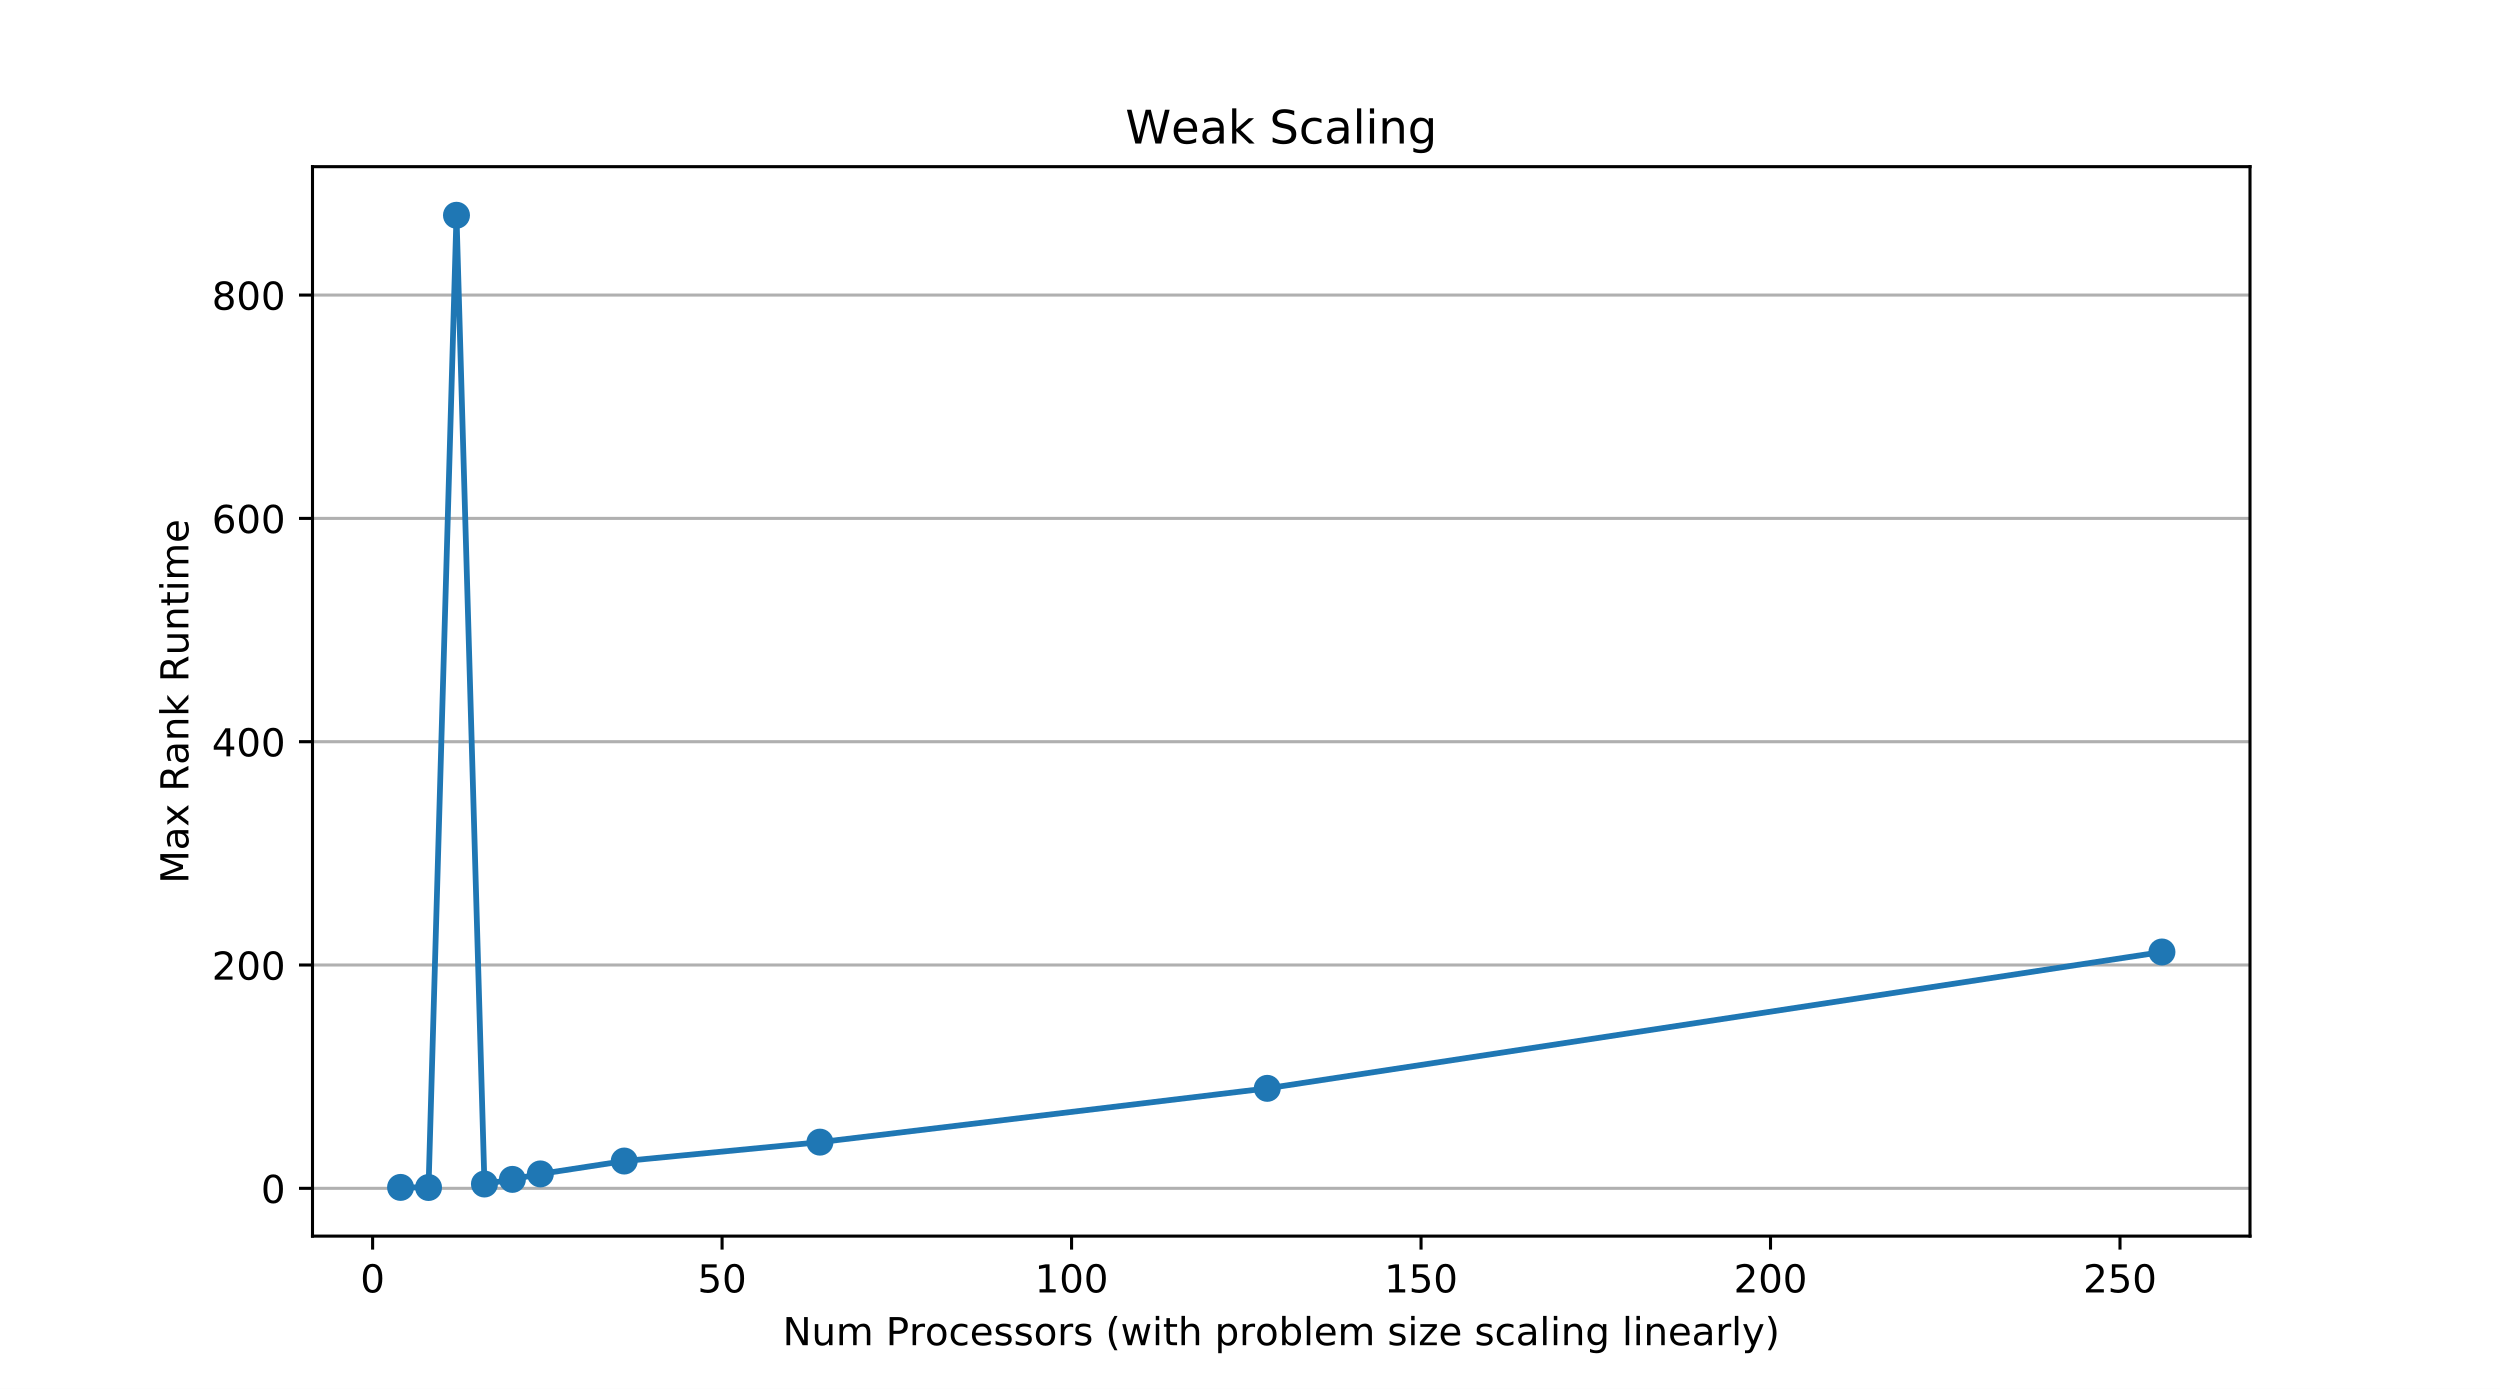
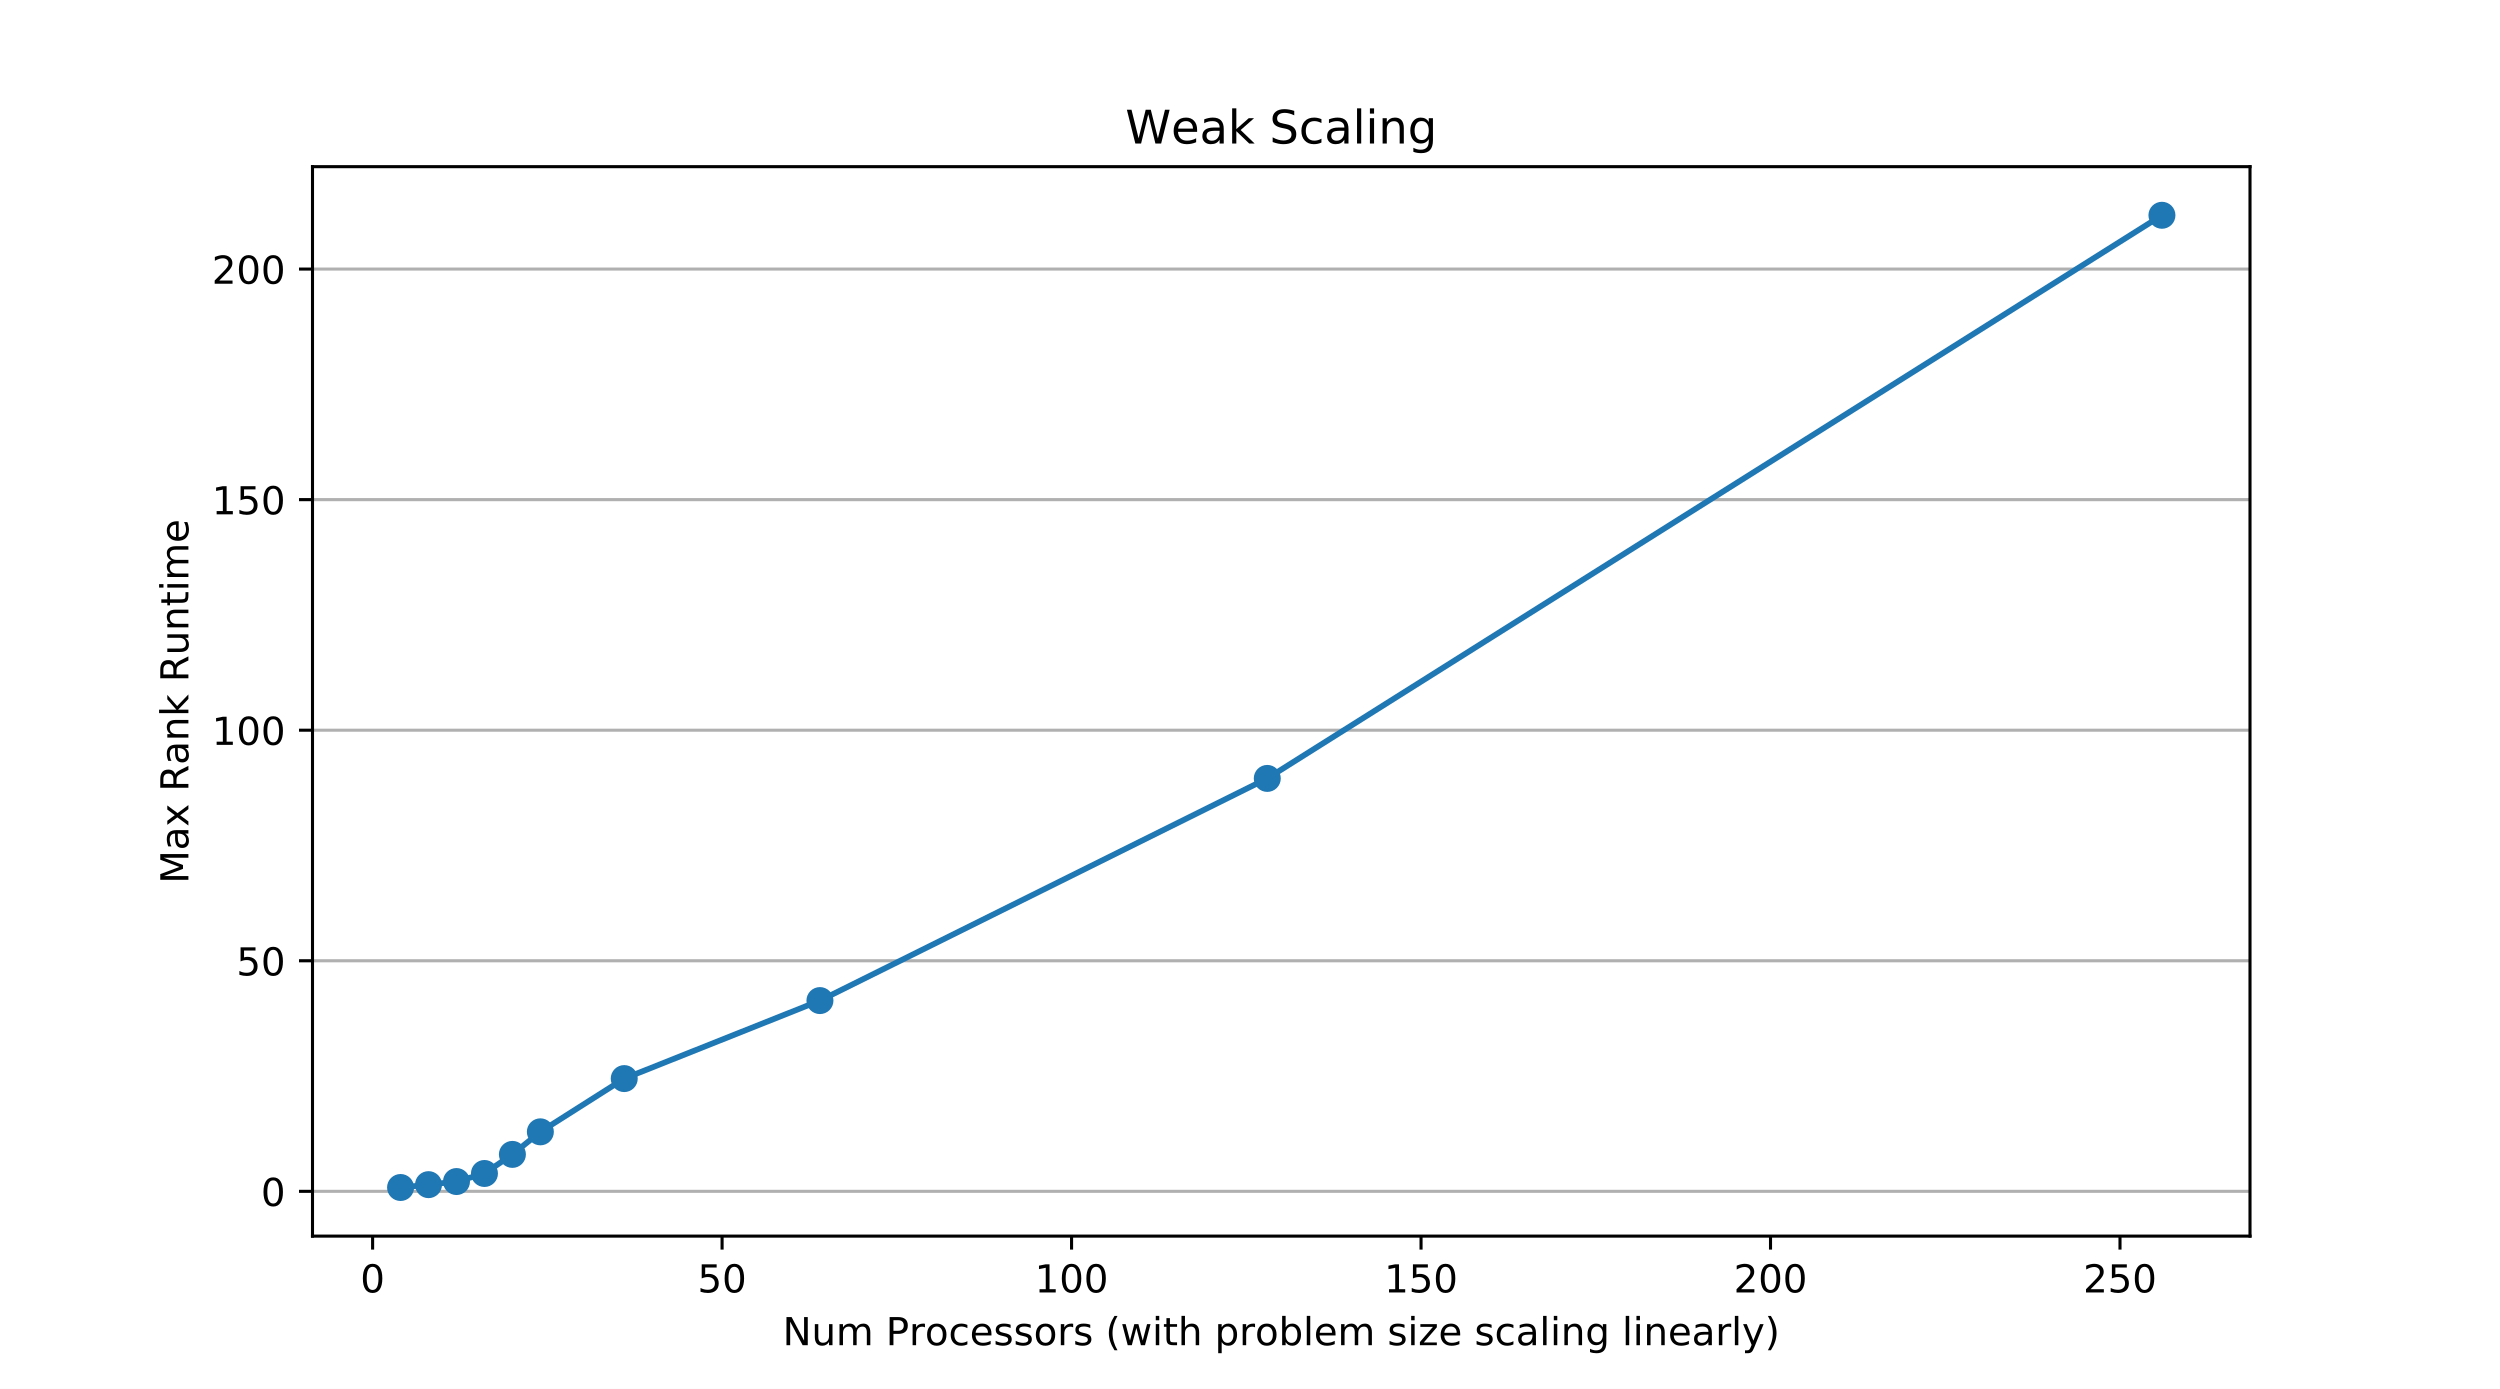
<svg xmlns="http://www.w3.org/2000/svg" xmlns:xlink="http://www.w3.org/1999/xlink" height="360pt" version="1.1" viewBox="0 0 648 360" width="648pt">
  <defs>
    <style type="text/css">
*{stroke-linecap:butt;stroke-linejoin:round;}
  </style>
  </defs>
  <g id="figure_1">
    <g id="patch_1">
      <path d="M 0 360  L 648 360  L 648 0  L 0 0  z " style="fill:#ffffff;" />
    </g>
    <g id="axes_1">
      <g id="patch_2">
        <path d="M 81 320.4  L 583.2 320.4  L 583.2 43.2  L 81 43.2  z " style="fill:#ffffff;" />
      </g>
      <g id="matplotlib.axis_1">
        <g id="xtick_1">
          <g id="line2d_1">
            <defs>
-               <path d="M 0 0  L 0 3.5  " id="m4b944b0d11" style="stroke:#000000;stroke-width:0.8;" />
-             </defs>
-             <g>
-               <use style="stroke:#000000;stroke-width:0.8;" x="96.581" xlink:href="#m4b944b0d11" y="320.4" />
+               <path d="M 0 0  L 0 3.5  " id="maad562411f" style="stroke:#000000;stroke-width:0.8;" />
+             </defs>
+             <g>
+               <use style="stroke:#000000;stroke-width:0.8;" x="96.581" xlink:href="#maad562411f" y="320.4" />
            </g>
          </g>
          <g id="text_1">
            <defs>
              <path d="M 31.781 66.406  Q 24.172 66.406 20.328 58.906  Q 16.5 51.422 16.5 36.375  Q 16.5 21.391 20.328 13.891  Q 24.172 6.391 31.781 6.391  Q 39.453 6.391 43.281 13.891  Q 47.125 21.391 47.125 36.375  Q 47.125 51.422 43.281 58.906  Q 39.453 66.406 31.781 66.406  z M 31.781 74.219  Q 44.047 74.219 50.516 64.516  Q 56.984 54.828 56.984 36.375  Q 56.984 17.969 50.516 8.266  Q 44.047 -1.422 31.781 -1.422  Q 19.531 -1.422 13.062 8.266  Q 6.594 17.969 6.594 36.375  Q 6.594 54.828 13.062 64.516  Q 19.531 74.219 31.781 74.219  z " id="DejaVuSans-30" />
            </defs>
            <g transform="translate(93.39927 334.9984)scale(0.1 -0.1)">
              <use xlink:href="#DejaVuSans-30" />
            </g>
          </g>
        </g>
        <g id="xtick_2">
          <g id="line2d_2">
            <g>
-               <use style="stroke:#000000;stroke-width:0.8;" x="187.165" xlink:href="#m4b944b0d11" y="320.4" />
+               <use style="stroke:#000000;stroke-width:0.8;" x="187.165" xlink:href="#maad562411f" y="320.4" />
            </g>
          </g>
          <g id="text_2">
            <defs>
              <path d="M 10.797 72.906  L 49.516 72.906  L 49.516 64.594  L 19.828 64.594  L 19.828 46.734  Q 21.969 47.469 24.109 47.828  Q 26.266 48.188 28.422 48.188  Q 40.625 48.188 47.75 41.5  Q 54.891 34.812 54.891 23.391  Q 54.891 11.625 47.562 5.094  Q 40.234 -1.422 26.906 -1.422  Q 22.312 -1.422 17.547 -0.641  Q 12.797 0.141 7.719 1.703  L 7.719 11.625  Q 12.109 9.234 16.797 8.062  Q 21.484 6.891 26.703 6.891  Q 35.156 6.891 40.078 11.328  Q 45.016 15.766 45.016 23.391  Q 45.016 31 40.078 35.438  Q 35.156 39.891 26.703 39.891  Q 22.75 39.891 18.812 39.016  Q 14.891 38.141 10.797 36.281  z " id="DejaVuSans-35" />
            </defs>
            <g transform="translate(180.8024 334.9984)scale(0.1 -0.1)">
              <use xlink:href="#DejaVuSans-35" />
              <use x="63.623" xlink:href="#DejaVuSans-30" />
            </g>
          </g>
        </g>
        <g id="xtick_3">
          <g id="line2d_3">
            <g>
-               <use style="stroke:#000000;stroke-width:0.8;" x="277.749" xlink:href="#m4b944b0d11" y="320.4" />
+               <use style="stroke:#000000;stroke-width:0.8;" x="277.749" xlink:href="#maad562411f" y="320.4" />
            </g>
          </g>
          <g id="text_3">
            <defs>
              <path d="M 12.406 8.297  L 28.516 8.297  L 28.516 63.922  L 10.984 60.406  L 10.984 69.391  L 28.422 72.906  L 38.281 72.906  L 38.281 8.297  L 54.391 8.297  L 54.391 0  L 12.406 0  z " id="DejaVuSans-31" />
            </defs>
            <g transform="translate(268.2056 334.9984)scale(0.1 -0.1)">
              <use xlink:href="#DejaVuSans-31" />
              <use x="63.623" xlink:href="#DejaVuSans-30" />
              <use x="127.246" xlink:href="#DejaVuSans-30" />
            </g>
          </g>
        </g>
        <g id="xtick_4">
          <g id="line2d_4">
            <g>
-               <use style="stroke:#000000;stroke-width:0.8;" x="368.334" xlink:href="#m4b944b0d11" y="320.4" />
+               <use style="stroke:#000000;stroke-width:0.8;" x="368.334" xlink:href="#maad562411f" y="320.4" />
            </g>
          </g>
          <g id="text_4">
            <g transform="translate(358.79 334.9984)scale(0.1 -0.1)">
              <use xlink:href="#DejaVuSans-31" />
              <use x="63.623" xlink:href="#DejaVuSans-35" />
              <use x="127.246" xlink:href="#DejaVuSans-30" />
            </g>
          </g>
        </g>
        <g id="xtick_5">
          <g id="line2d_5">
            <g>
-               <use style="stroke:#000000;stroke-width:0.8;" x="458.918" xlink:href="#m4b944b0d11" y="320.4" />
+               <use style="stroke:#000000;stroke-width:0.8;" x="458.918" xlink:href="#maad562411f" y="320.4" />
            </g>
          </g>
          <g id="text_5">
            <defs>
              <path d="M 19.188 8.297  L 53.609 8.297  L 53.609 0  L 7.328 0  L 7.328 8.297  Q 12.938 14.109 22.625 23.891  Q 32.328 33.688 34.812 36.531  Q 39.547 41.844 41.422 45.531  Q 43.312 49.219 43.312 52.781  Q 43.312 58.594 39.234 62.25  Q 35.156 65.922 28.609 65.922  Q 23.969 65.922 18.812 64.312  Q 13.672 62.703 7.812 59.422  L 7.812 69.391  Q 13.766 71.781 18.938 73  Q 24.125 74.219 28.422 74.219  Q 39.75 74.219 46.484 68.547  Q 53.219 62.891 53.219 53.422  Q 53.219 48.922 51.531 44.891  Q 49.859 40.875 45.406 35.406  Q 44.188 33.984 37.641 27.219  Q 31.109 20.453 19.188 8.297  z " id="DejaVuSans-32" />
            </defs>
            <g transform="translate(449.3744 334.9984)scale(0.1 -0.1)">
              <use xlink:href="#DejaVuSans-32" />
              <use x="63.623" xlink:href="#DejaVuSans-30" />
              <use x="127.246" xlink:href="#DejaVuSans-30" />
            </g>
          </g>
        </g>
        <g id="xtick_6">
          <g id="line2d_6">
            <g>
-               <use style="stroke:#000000;stroke-width:0.8;" x="549.503" xlink:href="#m4b944b0d11" y="320.4" />
+               <use style="stroke:#000000;stroke-width:0.8;" x="549.503" xlink:href="#maad562411f" y="320.4" />
            </g>
          </g>
          <g id="text_6">
            <g transform="translate(539.9588 334.9984)scale(0.1 -0.1)">
              <use xlink:href="#DejaVuSans-32" />
              <use x="63.623" xlink:href="#DejaVuSans-35" />
              <use x="127.246" xlink:href="#DejaVuSans-30" />
            </g>
          </g>
        </g>
        <g id="text_7">
          <defs>
            <path d="M 9.812 72.906  L 23.094 72.906  L 55.422 11.922  L 55.422 72.906  L 64.984 72.906  L 64.984 0  L 51.703 0  L 19.391 60.984  L 19.391 0  L 9.812 0  z " id="DejaVuSans-4e" />
            <path d="M 8.5 21.578  L 8.5 54.688  L 17.484 54.688  L 17.484 21.922  Q 17.484 14.156 20.5 10.266  Q 23.531 6.391 29.594 6.391  Q 36.859 6.391 41.078 11.031  Q 45.312 15.672 45.312 23.688  L 45.312 54.688  L 54.297 54.688  L 54.297 0  L 45.312 0  L 45.312 8.406  Q 42.047 3.422 37.719 1  Q 33.406 -1.422 27.688 -1.422  Q 18.266 -1.422 13.375 4.438  Q 8.5 10.297 8.5 21.578  z M 31.109 56  z " id="DejaVuSans-75" />
            <path d="M 52 44.188  Q 55.375 50.25 60.062 53.125  Q 64.75 56 71.094 56  Q 79.641 56 84.281 50.016  Q 88.922 44.047 88.922 33.016  L 88.922 0  L 79.891 0  L 79.891 32.719  Q 79.891 40.578 77.094 44.375  Q 74.312 48.188 68.609 48.188  Q 61.625 48.188 57.562 43.547  Q 53.516 38.922 53.516 30.906  L 53.516 0  L 44.484 0  L 44.484 32.719  Q 44.484 40.625 41.703 44.406  Q 38.922 48.188 33.109 48.188  Q 26.219 48.188 22.156 43.531  Q 18.109 38.875 18.109 30.906  L 18.109 0  L 9.078 0  L 9.078 54.688  L 18.109 54.688  L 18.109 46.188  Q 21.188 51.219 25.484 53.609  Q 29.781 56 35.688 56  Q 41.656 56 45.828 52.969  Q 50 49.953 52 44.188  z " id="DejaVuSans-6d" />
            <path id="DejaVuSans-20" />
            <path d="M 19.672 64.797  L 19.672 37.406  L 32.078 37.406  Q 38.969 37.406 42.719 40.969  Q 46.484 44.531 46.484 51.125  Q 46.484 57.672 42.719 61.234  Q 38.969 64.797 32.078 64.797  z M 9.812 72.906  L 32.078 72.906  Q 44.344 72.906 50.609 67.359  Q 56.891 61.812 56.891 51.125  Q 56.891 40.328 50.609 34.812  Q 44.344 29.297 32.078 29.297  L 19.672 29.297  L 19.672 0  L 9.812 0  z " id="DejaVuSans-50" />
            <path d="M 41.109 46.297  Q 39.594 47.172 37.812 47.578  Q 36.031 48 33.891 48  Q 26.266 48 22.188 43.047  Q 18.109 38.094 18.109 28.812  L 18.109 0  L 9.078 0  L 9.078 54.688  L 18.109 54.688  L 18.109 46.188  Q 20.953 51.172 25.484 53.578  Q 30.031 56 36.531 56  Q 37.453 56 38.578 55.875  Q 39.703 55.766 41.062 55.516  z " id="DejaVuSans-72" />
            <path d="M 30.609 48.391  Q 23.391 48.391 19.188 42.75  Q 14.984 37.109 14.984 27.297  Q 14.984 17.484 19.156 11.844  Q 23.344 6.203 30.609 6.203  Q 37.797 6.203 41.984 11.859  Q 46.188 17.531 46.188 27.297  Q 46.188 37.016 41.984 42.703  Q 37.797 48.391 30.609 48.391  z M 30.609 56  Q 42.328 56 49.016 48.375  Q 55.719 40.766 55.719 27.297  Q 55.719 13.875 49.016 6.219  Q 42.328 -1.422 30.609 -1.422  Q 18.844 -1.422 12.172 6.219  Q 5.516 13.875 5.516 27.297  Q 5.516 40.766 12.172 48.375  Q 18.844 56 30.609 56  z " id="DejaVuSans-6f" />
            <path d="M 48.781 52.594  L 48.781 44.188  Q 44.969 46.297 41.141 47.344  Q 37.312 48.391 33.406 48.391  Q 24.656 48.391 19.812 42.844  Q 14.984 37.312 14.984 27.297  Q 14.984 17.281 19.812 11.734  Q 24.656 6.203 33.406 6.203  Q 37.312 6.203 41.141 7.25  Q 44.969 8.297 48.781 10.406  L 48.781 2.094  Q 45.016 0.344 40.984 -0.531  Q 36.969 -1.422 32.422 -1.422  Q 20.062 -1.422 12.781 6.344  Q 5.516 14.109 5.516 27.297  Q 5.516 40.672 12.859 48.328  Q 20.219 56 33.016 56  Q 37.156 56 41.109 55.141  Q 45.062 54.297 48.781 52.594  z " id="DejaVuSans-63" />
            <path d="M 56.203 29.594  L 56.203 25.203  L 14.891 25.203  Q 15.484 15.922 20.484 11.062  Q 25.484 6.203 34.422 6.203  Q 39.594 6.203 44.453 7.469  Q 49.312 8.734 54.109 11.281  L 54.109 2.781  Q 49.266 0.734 44.188 -0.344  Q 39.109 -1.422 33.891 -1.422  Q 20.797 -1.422 13.156 6.188  Q 5.516 13.812 5.516 26.812  Q 5.516 40.234 12.766 48.109  Q 20.016 56 32.328 56  Q 43.359 56 49.781 48.891  Q 56.203 41.797 56.203 29.594  z M 47.219 32.234  Q 47.125 39.594 43.094 43.984  Q 39.062 48.391 32.422 48.391  Q 24.906 48.391 20.391 44.141  Q 15.875 39.891 15.188 32.172  z " id="DejaVuSans-65" />
            <path d="M 44.281 53.078  L 44.281 44.578  Q 40.484 46.531 36.375 47.5  Q 32.281 48.484 27.875 48.484  Q 21.188 48.484 17.844 46.438  Q 14.5 44.391 14.5 40.281  Q 14.5 37.156 16.891 35.375  Q 19.281 33.594 26.516 31.984  L 29.594 31.297  Q 39.156 29.25 43.188 25.516  Q 47.219 21.781 47.219 15.094  Q 47.219 7.469 41.188 3.016  Q 35.156 -1.422 24.609 -1.422  Q 20.219 -1.422 15.453 -0.562  Q 10.688 0.297 5.422 2  L 5.422 11.281  Q 10.406 8.688 15.234 7.391  Q 20.062 6.109 24.812 6.109  Q 31.156 6.109 34.562 8.281  Q 37.984 10.453 37.984 14.406  Q 37.984 18.062 35.516 20.016  Q 33.062 21.969 24.703 23.781  L 21.578 24.516  Q 13.234 26.266 9.516 29.906  Q 5.812 33.547 5.812 39.891  Q 5.812 47.609 11.281 51.797  Q 16.75 56 26.812 56  Q 31.781 56 36.172 55.266  Q 40.578 54.547 44.281 53.078  z " id="DejaVuSans-73" />
            <path d="M 31 75.875  Q 24.469 64.656 21.281 53.656  Q 18.109 42.672 18.109 31.391  Q 18.109 20.125 21.312 9.062  Q 24.516 -2 31 -13.188  L 23.188 -13.188  Q 15.875 -1.703 12.234 9.375  Q 8.594 20.453 8.594 31.391  Q 8.594 42.281 12.203 53.312  Q 15.828 64.359 23.188 75.875  z " id="DejaVuSans-28" />
            <path d="M 4.203 54.688  L 13.188 54.688  L 24.422 12.016  L 35.594 54.688  L 46.188 54.688  L 57.422 12.016  L 68.609 54.688  L 77.594 54.688  L 63.281 0  L 52.688 0  L 40.922 44.828  L 29.109 0  L 18.5 0  z " id="DejaVuSans-77" />
            <path d="M 9.422 54.688  L 18.406 54.688  L 18.406 0  L 9.422 0  z M 9.422 75.984  L 18.406 75.984  L 18.406 64.594  L 9.422 64.594  z " id="DejaVuSans-69" />
            <path d="M 18.312 70.219  L 18.312 54.688  L 36.812 54.688  L 36.812 47.703  L 18.312 47.703  L 18.312 18.016  Q 18.312 11.328 20.141 9.422  Q 21.969 7.516 27.594 7.516  L 36.812 7.516  L 36.812 0  L 27.594 0  Q 17.188 0 13.234 3.875  Q 9.281 7.766 9.281 18.016  L 9.281 47.703  L 2.688 47.703  L 2.688 54.688  L 9.281 54.688  L 9.281 70.219  z " id="DejaVuSans-74" />
            <path d="M 54.891 33.016  L 54.891 0  L 45.906 0  L 45.906 32.719  Q 45.906 40.484 42.875 44.328  Q 39.844 48.188 33.797 48.188  Q 26.516 48.188 22.312 43.547  Q 18.109 38.922 18.109 30.906  L 18.109 0  L 9.078 0  L 9.078 75.984  L 18.109 75.984  L 18.109 46.188  Q 21.344 51.125 25.703 53.562  Q 30.078 56 35.797 56  Q 45.219 56 50.047 50.172  Q 54.891 44.344 54.891 33.016  z " id="DejaVuSans-68" />
            <path d="M 18.109 8.203  L 18.109 -20.797  L 9.078 -20.797  L 9.078 54.688  L 18.109 54.688  L 18.109 46.391  Q 20.953 51.266 25.266 53.625  Q 29.594 56 35.594 56  Q 45.562 56 51.781 48.094  Q 58.016 40.188 58.016 27.297  Q 58.016 14.406 51.781 6.484  Q 45.562 -1.422 35.594 -1.422  Q 29.594 -1.422 25.266 0.953  Q 20.953 3.328 18.109 8.203  z M 48.688 27.297  Q 48.688 37.203 44.609 42.844  Q 40.531 48.484 33.406 48.484  Q 26.266 48.484 22.188 42.844  Q 18.109 37.203 18.109 27.297  Q 18.109 17.391 22.188 11.75  Q 26.266 6.109 33.406 6.109  Q 40.531 6.109 44.609 11.75  Q 48.688 17.391 48.688 27.297  z " id="DejaVuSans-70" />
            <path d="M 48.688 27.297  Q 48.688 37.203 44.609 42.844  Q 40.531 48.484 33.406 48.484  Q 26.266 48.484 22.188 42.844  Q 18.109 37.203 18.109 27.297  Q 18.109 17.391 22.188 11.75  Q 26.266 6.109 33.406 6.109  Q 40.531 6.109 44.609 11.75  Q 48.688 17.391 48.688 27.297  z M 18.109 46.391  Q 20.953 51.266 25.266 53.625  Q 29.594 56 35.594 56  Q 45.562 56 51.781 48.094  Q 58.016 40.188 58.016 27.297  Q 58.016 14.406 51.781 6.484  Q 45.562 -1.422 35.594 -1.422  Q 29.594 -1.422 25.266 0.953  Q 20.953 3.328 18.109 8.203  L 18.109 0  L 9.078 0  L 9.078 75.984  L 18.109 75.984  z " id="DejaVuSans-62" />
            <path d="M 9.422 75.984  L 18.406 75.984  L 18.406 0  L 9.422 0  z " id="DejaVuSans-6c" />
            <path d="M 5.516 54.688  L 48.188 54.688  L 48.188 46.484  L 14.406 7.172  L 48.188 7.172  L 48.188 0  L 4.297 0  L 4.297 8.203  L 38.094 47.516  L 5.516 47.516  z " id="DejaVuSans-7a" />
            <path d="M 34.281 27.484  Q 23.391 27.484 19.188 25  Q 14.984 22.516 14.984 16.5  Q 14.984 11.719 18.141 8.906  Q 21.297 6.109 26.703 6.109  Q 34.188 6.109 38.703 11.406  Q 43.219 16.703 43.219 25.484  L 43.219 27.484  z M 52.203 31.203  L 52.203 0  L 43.219 0  L 43.219 8.297  Q 40.141 3.328 35.547 0.953  Q 30.953 -1.422 24.312 -1.422  Q 15.922 -1.422 10.953 3.297  Q 6 8.016 6 15.922  Q 6 25.141 12.172 29.828  Q 18.359 34.516 30.609 34.516  L 43.219 34.516  L 43.219 35.406  Q 43.219 41.609 39.141 45  Q 35.062 48.391 27.688 48.391  Q 23 48.391 18.547 47.266  Q 14.109 46.141 10.016 43.891  L 10.016 52.203  Q 14.938 54.109 19.578 55.047  Q 24.219 56 28.609 56  Q 40.484 56 46.344 49.844  Q 52.203 43.703 52.203 31.203  z " id="DejaVuSans-61" />
            <path d="M 54.891 33.016  L 54.891 0  L 45.906 0  L 45.906 32.719  Q 45.906 40.484 42.875 44.328  Q 39.844 48.188 33.797 48.188  Q 26.516 48.188 22.312 43.547  Q 18.109 38.922 18.109 30.906  L 18.109 0  L 9.078 0  L 9.078 54.688  L 18.109 54.688  L 18.109 46.188  Q 21.344 51.125 25.703 53.562  Q 30.078 56 35.797 56  Q 45.219 56 50.047 50.172  Q 54.891 44.344 54.891 33.016  z " id="DejaVuSans-6e" />
            <path d="M 45.406 27.984  Q 45.406 37.75 41.375 43.109  Q 37.359 48.484 30.078 48.484  Q 22.859 48.484 18.828 43.109  Q 14.797 37.75 14.797 27.984  Q 14.797 18.266 18.828 12.891  Q 22.859 7.516 30.078 7.516  Q 37.359 7.516 41.375 12.891  Q 45.406 18.266 45.406 27.984  z M 54.391 6.781  Q 54.391 -7.172 48.188 -13.984  Q 42 -20.797 29.203 -20.797  Q 24.469 -20.797 20.266 -20.094  Q 16.062 -19.391 12.109 -17.922  L 12.109 -9.188  Q 16.062 -11.328 19.922 -12.344  Q 23.781 -13.375 27.781 -13.375  Q 36.625 -13.375 41.016 -8.766  Q 45.406 -4.156 45.406 5.172  L 45.406 9.625  Q 42.625 4.781 38.281 2.391  Q 33.938 0 27.875 0  Q 17.828 0 11.672 7.656  Q 5.516 15.328 5.516 27.984  Q 5.516 40.672 11.672 48.328  Q 17.828 56 27.875 56  Q 33.938 56 38.281 53.609  Q 42.625 51.219 45.406 46.391  L 45.406 54.688  L 54.391 54.688  z " id="DejaVuSans-67" />
            <path d="M 32.172 -5.078  Q 28.375 -14.844 24.75 -17.812  Q 21.141 -20.797 15.094 -20.797  L 7.906 -20.797  L 7.906 -13.281  L 13.188 -13.281  Q 16.891 -13.281 18.938 -11.516  Q 21 -9.766 23.484 -3.219  L 25.094 0.875  L 2.984 54.688  L 12.5 54.688  L 29.594 11.922  L 46.688 54.688  L 56.203 54.688  z " id="DejaVuSans-79" />
            <path d="M 8.016 75.875  L 15.828 75.875  Q 23.141 64.359 26.781 53.312  Q 30.422 42.281 30.422 31.391  Q 30.422 20.453 26.781 9.375  Q 23.141 -1.703 15.828 -13.188  L 8.016 -13.188  Q 14.5 -2 17.703 9.062  Q 20.906 20.125 20.906 31.391  Q 20.906 42.672 17.703 53.656  Q 14.5 64.656 8.016 75.875  z " id="DejaVuSans-29" />
          </defs>
          <g transform="translate(202.8727 348.6766)scale(0.1 -0.1)">
            <use xlink:href="#DejaVuSans-4e" />
            <use x="74.805" xlink:href="#DejaVuSans-75" />
            <use x="138.184" xlink:href="#DejaVuSans-6d" />
            <use x="235.596" xlink:href="#DejaVuSans-20" />
            <use x="267.383" xlink:href="#DejaVuSans-50" />
            <use x="327.67" xlink:href="#DejaVuSans-72" />
            <use x="368.752" xlink:href="#DejaVuSans-6f" />
            <use x="429.934" xlink:href="#DejaVuSans-63" />
            <use x="484.914" xlink:href="#DejaVuSans-65" />
            <use x="546.438" xlink:href="#DejaVuSans-73" />
            <use x="598.537" xlink:href="#DejaVuSans-73" />
            <use x="650.637" xlink:href="#DejaVuSans-6f" />
            <use x="711.818" xlink:href="#DejaVuSans-72" />
            <use x="752.932" xlink:href="#DejaVuSans-73" />
            <use x="805.031" xlink:href="#DejaVuSans-20" />
            <use x="836.818" xlink:href="#DejaVuSans-28" />
            <use x="875.832" xlink:href="#DejaVuSans-77" />
            <use x="957.619" xlink:href="#DejaVuSans-69" />
            <use x="985.402" xlink:href="#DejaVuSans-74" />
            <use x="1024.611" xlink:href="#DejaVuSans-68" />
            <use x="1087.99" xlink:href="#DejaVuSans-20" />
            <use x="1119.777" xlink:href="#DejaVuSans-70" />
            <use x="1183.254" xlink:href="#DejaVuSans-72" />
            <use x="1224.336" xlink:href="#DejaVuSans-6f" />
            <use x="1285.518" xlink:href="#DejaVuSans-62" />
            <use x="1348.994" xlink:href="#DejaVuSans-6c" />
            <use x="1376.777" xlink:href="#DejaVuSans-65" />
            <use x="1438.301" xlink:href="#DejaVuSans-6d" />
            <use x="1535.713" xlink:href="#DejaVuSans-20" />
            <use x="1567.5" xlink:href="#DejaVuSans-73" />
            <use x="1619.6" xlink:href="#DejaVuSans-69" />
            <use x="1647.383" xlink:href="#DejaVuSans-7a" />
            <use x="1699.873" xlink:href="#DejaVuSans-65" />
            <use x="1761.396" xlink:href="#DejaVuSans-20" />
            <use x="1793.184" xlink:href="#DejaVuSans-73" />
            <use x="1845.283" xlink:href="#DejaVuSans-63" />
            <use x="1900.264" xlink:href="#DejaVuSans-61" />
            <use x="1961.543" xlink:href="#DejaVuSans-6c" />
            <use x="1989.326" xlink:href="#DejaVuSans-69" />
            <use x="2017.109" xlink:href="#DejaVuSans-6e" />
            <use x="2080.488" xlink:href="#DejaVuSans-67" />
            <use x="2143.965" xlink:href="#DejaVuSans-20" />
            <use x="2175.752" xlink:href="#DejaVuSans-6c" />
            <use x="2203.535" xlink:href="#DejaVuSans-69" />
            <use x="2231.318" xlink:href="#DejaVuSans-6e" />
            <use x="2294.697" xlink:href="#DejaVuSans-65" />
            <use x="2356.221" xlink:href="#DejaVuSans-61" />
            <use x="2417.5" xlink:href="#DejaVuSans-72" />
            <use x="2458.613" xlink:href="#DejaVuSans-6c" />
            <use x="2486.396" xlink:href="#DejaVuSans-79" />
            <use x="2545.576" xlink:href="#DejaVuSans-29" />
          </g>
        </g>
      </g>
      <g id="matplotlib.axis_2">
        <g id="ytick_1">
          <g id="line2d_7">
-             <path clip-path="url(#pff61d11d7c)" d="M 81 308.015  L 583.2 308.015  " style="fill:none;stroke:#b0b0b0;stroke-linecap:square;stroke-width:0.8;" />
+             <path clip-path="url(#pe2dce309a2)" d="M 81 308.794  L 583.2 308.794  " style="fill:none;stroke:#b0b0b0;stroke-linecap:square;stroke-width:0.8;" />
          </g>
          <g id="line2d_8">
            <defs>
-               <path d="M 0 0  L -3.5 0  " id="me8f7eafddb" style="stroke:#000000;stroke-width:0.8;" />
-             </defs>
-             <g>
-               <use style="stroke:#000000;stroke-width:0.8;" x="81" xlink:href="#me8f7eafddb" y="308.015" />
+               <path d="M 0 0  L -3.5 0  " id="m92caf6199c" style="stroke:#000000;stroke-width:0.8;" />
+             </defs>
+             <g>
+               <use style="stroke:#000000;stroke-width:0.8;" x="81" xlink:href="#m92caf6199c" y="308.794" />
            </g>
          </g>
          <g id="text_8">
-             <g transform="translate(67.6375 311.8145)scale(0.1 -0.1)">
+             <g transform="translate(67.6375 312.5932)scale(0.1 -0.1)">
              <use xlink:href="#DejaVuSans-30" />
            </g>
          </g>
        </g>
        <g id="ytick_2">
          <g id="line2d_9">
-             <path clip-path="url(#pff61d11d7c)" d="M 81 250.132  L 583.2 250.132  " style="fill:none;stroke:#b0b0b0;stroke-linecap:square;stroke-width:0.8;" />
+             <path clip-path="url(#pe2dce309a2)" d="M 81 249.032  L 583.2 249.032  " style="fill:none;stroke:#b0b0b0;stroke-linecap:square;stroke-width:0.8;" />
          </g>
          <g id="line2d_10">
            <g>
-               <use style="stroke:#000000;stroke-width:0.8;" x="81" xlink:href="#me8f7eafddb" y="250.132" />
+               <use style="stroke:#000000;stroke-width:0.8;" x="81" xlink:href="#m92caf6199c" y="249.032" />
            </g>
          </g>
          <g id="text_9">
-             <g transform="translate(54.9125 253.9315)scale(0.1 -0.1)">
-               <use xlink:href="#DejaVuSans-32" />
-               <use x="63.623" xlink:href="#DejaVuSans-30" />
-               <use x="127.246" xlink:href="#DejaVuSans-30" />
+             <g transform="translate(61.275 252.831)scale(0.1 -0.1)">
+               <use xlink:href="#DejaVuSans-35" />
+               <use x="63.623" xlink:href="#DejaVuSans-30" />
            </g>
          </g>
        </g>
        <g id="ytick_3">
          <g id="line2d_11">
-             <path clip-path="url(#pff61d11d7c)" d="M 81 192.249  L 583.2 192.249  " style="fill:none;stroke:#b0b0b0;stroke-linecap:square;stroke-width:0.8;" />
+             <path clip-path="url(#pe2dce309a2)" d="M 81 189.269  L 583.2 189.269  " style="fill:none;stroke:#b0b0b0;stroke-linecap:square;stroke-width:0.8;" />
          </g>
          <g id="line2d_12">
            <g>
-               <use style="stroke:#000000;stroke-width:0.8;" x="81" xlink:href="#me8f7eafddb" y="192.249" />
+               <use style="stroke:#000000;stroke-width:0.8;" x="81" xlink:href="#m92caf6199c" y="189.269" />
            </g>
          </g>
          <g id="text_10">
-             <defs>
-               <path d="M 37.797 64.312  L 12.891 25.391  L 37.797 25.391  z M 35.203 72.906  L 47.609 72.906  L 47.609 25.391  L 58.016 25.391  L 58.016 17.188  L 47.609 17.188  L 47.609 0  L 37.797 0  L 37.797 17.188  L 4.891 17.188  L 4.891 26.703  z " id="DejaVuSans-34" />
-             </defs>
-             <g transform="translate(54.9125 196.0485)scale(0.1 -0.1)">
-               <use xlink:href="#DejaVuSans-34" />
+             <g transform="translate(54.9125 193.0687)scale(0.1 -0.1)">
+               <use xlink:href="#DejaVuSans-31" />
              <use x="63.623" xlink:href="#DejaVuSans-30" />
              <use x="127.246" xlink:href="#DejaVuSans-30" />
            </g>
          </g>
        </g>
        <g id="ytick_4">
          <g id="line2d_13">
-             <path clip-path="url(#pff61d11d7c)" d="M 81 134.366  L 583.2 134.366  " style="fill:none;stroke:#b0b0b0;stroke-linecap:square;stroke-width:0.8;" />
+             <path clip-path="url(#pe2dce309a2)" d="M 81 129.507  L 583.2 129.507  " style="fill:none;stroke:#b0b0b0;stroke-linecap:square;stroke-width:0.8;" />
          </g>
          <g id="line2d_14">
            <g>
-               <use style="stroke:#000000;stroke-width:0.8;" x="81" xlink:href="#me8f7eafddb" y="134.366" />
+               <use style="stroke:#000000;stroke-width:0.8;" x="81" xlink:href="#m92caf6199c" y="129.507" />
            </g>
          </g>
          <g id="text_11">
-             <defs>
-               <path d="M 33.016 40.375  Q 26.375 40.375 22.484 35.828  Q 18.609 31.297 18.609 23.391  Q 18.609 15.531 22.484 10.953  Q 26.375 6.391 33.016 6.391  Q 39.656 6.391 43.531 10.953  Q 47.406 15.531 47.406 23.391  Q 47.406 31.297 43.531 35.828  Q 39.656 40.375 33.016 40.375  z M 52.594 71.297  L 52.594 62.312  Q 48.875 64.062 45.094 64.984  Q 41.312 65.922 37.594 65.922  Q 27.828 65.922 22.672 59.328  Q 17.531 52.734 16.797 39.406  Q 19.672 43.656 24.016 45.922  Q 28.375 48.188 33.594 48.188  Q 44.578 48.188 50.953 41.516  Q 57.328 34.859 57.328 23.391  Q 57.328 12.156 50.688 5.359  Q 44.047 -1.422 33.016 -1.422  Q 20.359 -1.422 13.672 8.266  Q 6.984 17.969 6.984 36.375  Q 6.984 53.656 15.188 63.938  Q 23.391 74.219 37.203 74.219  Q 40.922 74.219 44.703 73.484  Q 48.484 72.75 52.594 71.297  z " id="DejaVuSans-36" />
-             </defs>
-             <g transform="translate(54.9125 138.1655)scale(0.1 -0.1)">
-               <use xlink:href="#DejaVuSans-36" />
-               <use x="63.623" xlink:href="#DejaVuSans-30" />
+             <g transform="translate(54.9125 133.3064)scale(0.1 -0.1)">
+               <use xlink:href="#DejaVuSans-31" />
+               <use x="63.623" xlink:href="#DejaVuSans-35" />
              <use x="127.246" xlink:href="#DejaVuSans-30" />
            </g>
          </g>
        </g>
        <g id="ytick_5">
          <g id="line2d_15">
-             <path clip-path="url(#pff61d11d7c)" d="M 81 76.483  L 583.2 76.483  " style="fill:none;stroke:#b0b0b0;stroke-linecap:square;stroke-width:0.8;" />
+             <path clip-path="url(#pe2dce309a2)" d="M 81 69.745  L 583.2 69.745  " style="fill:none;stroke:#b0b0b0;stroke-linecap:square;stroke-width:0.8;" />
          </g>
          <g id="line2d_16">
            <g>
-               <use style="stroke:#000000;stroke-width:0.8;" x="81" xlink:href="#me8f7eafddb" y="76.483" />
+               <use style="stroke:#000000;stroke-width:0.8;" x="81" xlink:href="#m92caf6199c" y="69.745" />
            </g>
          </g>
          <g id="text_12">
-             <defs>
-               <path d="M 31.781 34.625  Q 24.75 34.625 20.719 30.859  Q 16.703 27.094 16.703 20.516  Q 16.703 13.922 20.719 10.156  Q 24.75 6.391 31.781 6.391  Q 38.812 6.391 42.859 10.172  Q 46.922 13.969 46.922 20.516  Q 46.922 27.094 42.891 30.859  Q 38.875 34.625 31.781 34.625  z M 21.922 38.812  Q 15.578 40.375 12.031 44.719  Q 8.5 49.078 8.5 55.328  Q 8.5 64.062 14.719 69.141  Q 20.953 74.219 31.781 74.219  Q 42.672 74.219 48.875 69.141  Q 55.078 64.062 55.078 55.328  Q 55.078 49.078 51.531 44.719  Q 48 40.375 41.703 38.812  Q 48.828 37.156 52.797 32.312  Q 56.781 27.484 56.781 20.516  Q 56.781 9.906 50.312 4.234  Q 43.844 -1.422 31.781 -1.422  Q 19.734 -1.422 13.25 4.234  Q 6.781 9.906 6.781 20.516  Q 6.781 27.484 10.781 32.312  Q 14.797 37.156 21.922 38.812  z M 18.312 54.391  Q 18.312 48.734 21.844 45.562  Q 25.391 42.391 31.781 42.391  Q 38.141 42.391 41.719 45.562  Q 45.312 48.734 45.312 54.391  Q 45.312 60.062 41.719 63.234  Q 38.141 66.406 31.781 66.406  Q 25.391 66.406 21.844 63.234  Q 18.312 60.062 18.312 54.391  z " id="DejaVuSans-38" />
-             </defs>
-             <g transform="translate(54.9125 80.28255)scale(0.1 -0.1)">
-               <use xlink:href="#DejaVuSans-38" />
+             <g transform="translate(54.9125 73.54415)scale(0.1 -0.1)">
+               <use xlink:href="#DejaVuSans-32" />
              <use x="63.623" xlink:href="#DejaVuSans-30" />
              <use x="127.246" xlink:href="#DejaVuSans-30" />
            </g>
          </g>
        </g>
        <g id="text_13">
          <defs>
            <path d="M 9.812 72.906  L 24.516 72.906  L 43.109 23.297  L 61.812 72.906  L 76.516 72.906  L 76.516 0  L 66.891 0  L 66.891 64.016  L 48.094 14.016  L 38.188 14.016  L 19.391 64.016  L 19.391 0  L 9.812 0  z " id="DejaVuSans-4d" />
            <path d="M 54.891 54.688  L 35.109 28.078  L 55.906 0  L 45.312 0  L 29.391 21.484  L 13.484 0  L 2.875 0  L 24.125 28.609  L 4.688 54.688  L 15.281 54.688  L 29.781 35.203  L 44.281 54.688  z " id="DejaVuSans-78" />
            <path d="M 44.391 34.188  Q 47.562 33.109 50.562 29.594  Q 53.562 26.078 56.594 19.922  L 66.609 0  L 56 0  L 46.688 18.703  Q 43.062 26.031 39.672 28.422  Q 36.281 30.812 30.422 30.812  L 19.672 30.812  L 19.672 0  L 9.812 0  L 9.812 72.906  L 32.078 72.906  Q 44.578 72.906 50.734 67.672  Q 56.891 62.453 56.891 51.906  Q 56.891 45.016 53.688 40.469  Q 50.484 35.938 44.391 34.188  z M 19.672 64.797  L 19.672 38.922  L 32.078 38.922  Q 39.203 38.922 42.844 42.219  Q 46.484 45.516 46.484 51.906  Q 46.484 58.297 42.844 61.547  Q 39.203 64.797 32.078 64.797  z " id="DejaVuSans-52" />
            <path d="M 9.078 75.984  L 18.109 75.984  L 18.109 31.109  L 44.922 54.688  L 56.391 54.688  L 27.391 29.109  L 57.625 0  L 45.906 0  L 18.109 26.703  L 18.109 0  L 9.078 0  z " id="DejaVuSans-6b" />
          </defs>
          <g transform="translate(48.83281 229.0211)rotate(-90)scale(0.1 -0.1)">
            <use xlink:href="#DejaVuSans-4d" />
            <use x="86.279" xlink:href="#DejaVuSans-61" />
            <use x="147.559" xlink:href="#DejaVuSans-78" />
            <use x="206.738" xlink:href="#DejaVuSans-20" />
            <use x="238.525" xlink:href="#DejaVuSans-52" />
            <use x="307.977" xlink:href="#DejaVuSans-61" />
            <use x="369.256" xlink:href="#DejaVuSans-6e" />
            <use x="432.635" xlink:href="#DejaVuSans-6b" />
            <use x="490.545" xlink:href="#DejaVuSans-20" />
            <use x="522.332" xlink:href="#DejaVuSans-52" />
            <use x="591.752" xlink:href="#DejaVuSans-75" />
            <use x="655.131" xlink:href="#DejaVuSans-6e" />
            <use x="718.51" xlink:href="#DejaVuSans-74" />
            <use x="757.719" xlink:href="#DejaVuSans-69" />
            <use x="785.502" xlink:href="#DejaVuSans-6d" />
            <use x="882.914" xlink:href="#DejaVuSans-65" />
          </g>
        </g>
      </g>
      <g id="line2d_17">
-         <path clip-path="url(#pff61d11d7c)" d="M 103.827 307.775  L 111.074 307.8  L 118.321 55.8  L 125.568 306.895  L 132.814 305.697  L 140.061 304.281  L 161.801 300.939  L 212.529 296.043  L 328.477 282.1  L 560.373 246.756  " style="fill:none;stroke:#1f77b4;stroke-linecap:square;stroke-width:1.5;" />
+         <path clip-path="url(#pe2dce309a2)" d="M 103.827 307.8  L 111.074 307.061  L 118.321 306.256  L 125.568 304.166  L 132.814 299.219  L 140.061 293.371  L 161.801 279.57  L 212.529 259.351  L 328.477 201.766  L 560.373 55.8  " style="fill:none;stroke:#1f77b4;stroke-linecap:square;stroke-width:1.5;" />
        <defs>
-           <path d="M 0 3  C 0.796 3 1.559 2.684 2.121 2.121  C 2.684 1.559 3 0.796 3 0  C 3 -0.796 2.684 -1.559 2.121 -2.121  C 1.559 -2.684 0.796 -3 0 -3  C -0.796 -3 -1.559 -2.684 -2.121 -2.121  C -2.684 -1.559 -3 -0.796 -3 0  C -3 0.796 -2.684 1.559 -2.121 2.121  C -1.559 2.684 -0.796 3 0 3  z " id="m8493d5e1a8" style="stroke:#1f77b4;" />
+           <path d="M 0 3  C 0.796 3 1.559 2.684 2.121 2.121  C 2.684 1.559 3 0.796 3 0  C 3 -0.796 2.684 -1.559 2.121 -2.121  C 1.559 -2.684 0.796 -3 0 -3  C -0.796 -3 -1.559 -2.684 -2.121 -2.121  C -2.684 -1.559 -3 -0.796 -3 0  C -3 0.796 -2.684 1.559 -2.121 2.121  C -1.559 2.684 -0.796 3 0 3  z " id="m6f69b07bdd" style="stroke:#1f77b4;" />
        </defs>
-         <g clip-path="url(#pff61d11d7c)">
-           <use style="fill:#1f77b4;stroke:#1f77b4;" x="103.827" xlink:href="#m8493d5e1a8" y="307.775" />
-           <use style="fill:#1f77b4;stroke:#1f77b4;" x="111.074" xlink:href="#m8493d5e1a8" y="307.8" />
-           <use style="fill:#1f77b4;stroke:#1f77b4;" x="118.321" xlink:href="#m8493d5e1a8" y="55.8" />
-           <use style="fill:#1f77b4;stroke:#1f77b4;" x="125.568" xlink:href="#m8493d5e1a8" y="306.895" />
-           <use style="fill:#1f77b4;stroke:#1f77b4;" x="132.814" xlink:href="#m8493d5e1a8" y="305.697" />
-           <use style="fill:#1f77b4;stroke:#1f77b4;" x="140.061" xlink:href="#m8493d5e1a8" y="304.281" />
-           <use style="fill:#1f77b4;stroke:#1f77b4;" x="161.801" xlink:href="#m8493d5e1a8" y="300.939" />
-           <use style="fill:#1f77b4;stroke:#1f77b4;" x="212.529" xlink:href="#m8493d5e1a8" y="296.043" />
-           <use style="fill:#1f77b4;stroke:#1f77b4;" x="328.477" xlink:href="#m8493d5e1a8" y="282.1" />
-           <use style="fill:#1f77b4;stroke:#1f77b4;" x="560.373" xlink:href="#m8493d5e1a8" y="246.756" />
+         <g clip-path="url(#pe2dce309a2)">
+           <use style="fill:#1f77b4;stroke:#1f77b4;" x="103.827" xlink:href="#m6f69b07bdd" y="307.8" />
+           <use style="fill:#1f77b4;stroke:#1f77b4;" x="111.074" xlink:href="#m6f69b07bdd" y="307.061" />
+           <use style="fill:#1f77b4;stroke:#1f77b4;" x="118.321" xlink:href="#m6f69b07bdd" y="306.256" />
+           <use style="fill:#1f77b4;stroke:#1f77b4;" x="125.568" xlink:href="#m6f69b07bdd" y="304.166" />
+           <use style="fill:#1f77b4;stroke:#1f77b4;" x="132.814" xlink:href="#m6f69b07bdd" y="299.219" />
+           <use style="fill:#1f77b4;stroke:#1f77b4;" x="140.061" xlink:href="#m6f69b07bdd" y="293.371" />
+           <use style="fill:#1f77b4;stroke:#1f77b4;" x="161.801" xlink:href="#m6f69b07bdd" y="279.57" />
+           <use style="fill:#1f77b4;stroke:#1f77b4;" x="212.529" xlink:href="#m6f69b07bdd" y="259.351" />
+           <use style="fill:#1f77b4;stroke:#1f77b4;" x="328.477" xlink:href="#m6f69b07bdd" y="201.766" />
+           <use style="fill:#1f77b4;stroke:#1f77b4;" x="560.373" xlink:href="#m6f69b07bdd" y="55.8" />
        </g>
      </g>
      <g id="patch_3">
        <path d="M 81 320.4  L 81 43.2  " style="fill:none;stroke:#000000;stroke-linecap:square;stroke-linejoin:miter;stroke-width:0.8;" />
      </g>
      <g id="patch_4">
        <path d="M 583.2 320.4  L 583.2 43.2  " style="fill:none;stroke:#000000;stroke-linecap:square;stroke-linejoin:miter;stroke-width:0.8;" />
      </g>
      <g id="patch_5">
        <path d="M 81 320.4  L 583.2 320.4  " style="fill:none;stroke:#000000;stroke-linecap:square;stroke-linejoin:miter;stroke-width:0.8;" />
      </g>
      <g id="patch_6">
        <path d="M 81 43.2  L 583.2 43.2  " style="fill:none;stroke:#000000;stroke-linecap:square;stroke-linejoin:miter;stroke-width:0.8;" />
      </g>
      <g id="text_14">
        <defs>
          <path d="M 3.328 72.906  L 13.281 72.906  L 28.609 11.281  L 43.891 72.906  L 54.984 72.906  L 70.312 11.281  L 85.594 72.906  L 95.609 72.906  L 77.297 0  L 64.891 0  L 49.516 63.281  L 33.984 0  L 21.578 0  z " id="DejaVuSans-57" />
          <path d="M 53.516 70.516  L 53.516 60.891  Q 47.906 63.578 42.922 64.891  Q 37.938 66.219 33.297 66.219  Q 25.25 66.219 20.875 63.094  Q 16.5 59.969 16.5 54.203  Q 16.5 49.359 19.406 46.891  Q 22.312 44.438 30.422 42.922  L 36.375 41.703  Q 47.406 39.594 52.656 34.297  Q 57.906 29 57.906 20.125  Q 57.906 9.516 50.797 4.047  Q 43.703 -1.422 29.984 -1.422  Q 24.812 -1.422 18.969 -0.25  Q 13.141 0.922 6.891 3.219  L 6.891 13.375  Q 12.891 10.016 18.656 8.297  Q 24.422 6.594 29.984 6.594  Q 38.422 6.594 43.016 9.906  Q 47.609 13.234 47.609 19.391  Q 47.609 24.75 44.312 27.781  Q 41.016 30.812 33.5 32.328  L 27.484 33.5  Q 16.453 35.688 11.516 40.375  Q 6.594 45.062 6.594 53.422  Q 6.594 63.094 13.406 68.656  Q 20.219 74.219 32.172 74.219  Q 37.312 74.219 42.625 73.281  Q 47.953 72.359 53.516 70.516  z " id="DejaVuSans-53" />
        </defs>
        <g transform="translate(291.6919 37.2)scale(0.12 -0.12)">
          <use xlink:href="#DejaVuSans-57" />
          <use x="98.799" xlink:href="#DejaVuSans-65" />
          <use x="160.322" xlink:href="#DejaVuSans-61" />
          <use x="221.602" xlink:href="#DejaVuSans-6b" />
          <use x="279.512" xlink:href="#DejaVuSans-20" />
          <use x="311.299" xlink:href="#DejaVuSans-53" />
          <use x="374.775" xlink:href="#DejaVuSans-63" />
          <use x="429.756" xlink:href="#DejaVuSans-61" />
          <use x="491.035" xlink:href="#DejaVuSans-6c" />
          <use x="518.818" xlink:href="#DejaVuSans-69" />
          <use x="546.602" xlink:href="#DejaVuSans-6e" />
          <use x="609.98" xlink:href="#DejaVuSans-67" />
        </g>
      </g>
    </g>
  </g>
  <defs>
-     <clipPath id="pff61d11d7c">
+     <clipPath id="pe2dce309a2">
      <rect height="277.2" width="502.2" x="81" y="43.2" />
    </clipPath>
  </defs>
</svg>
